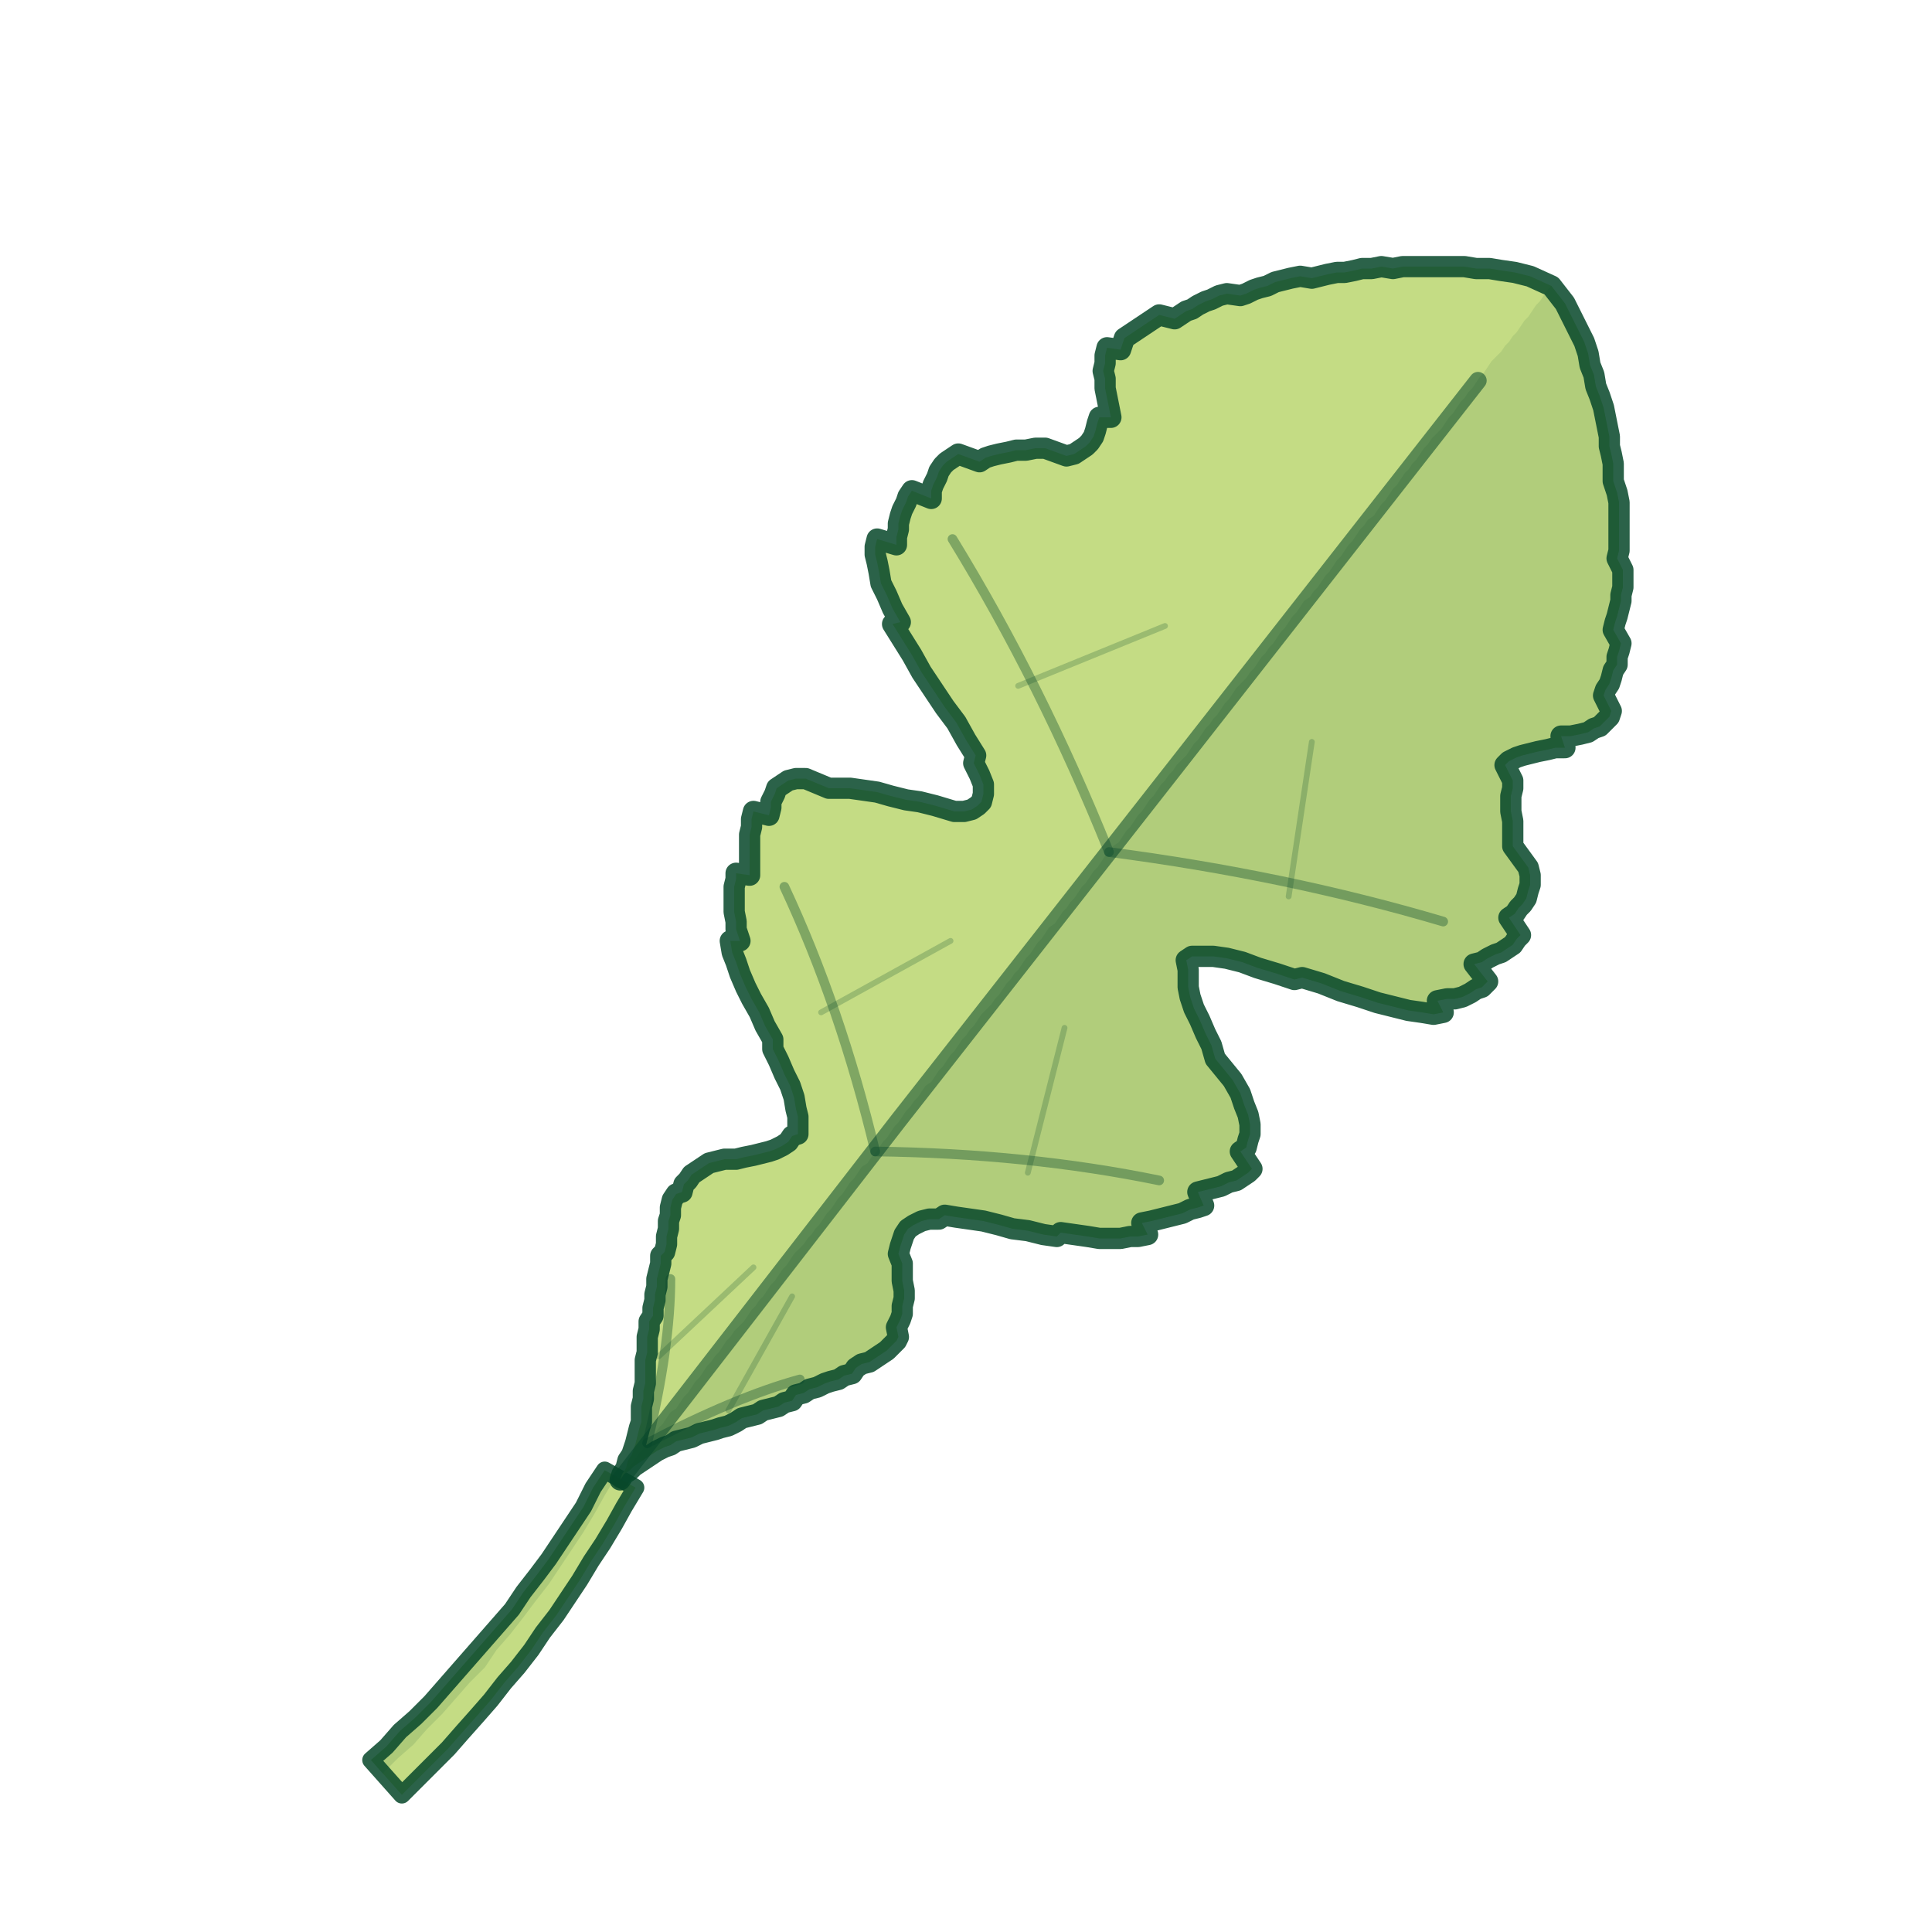
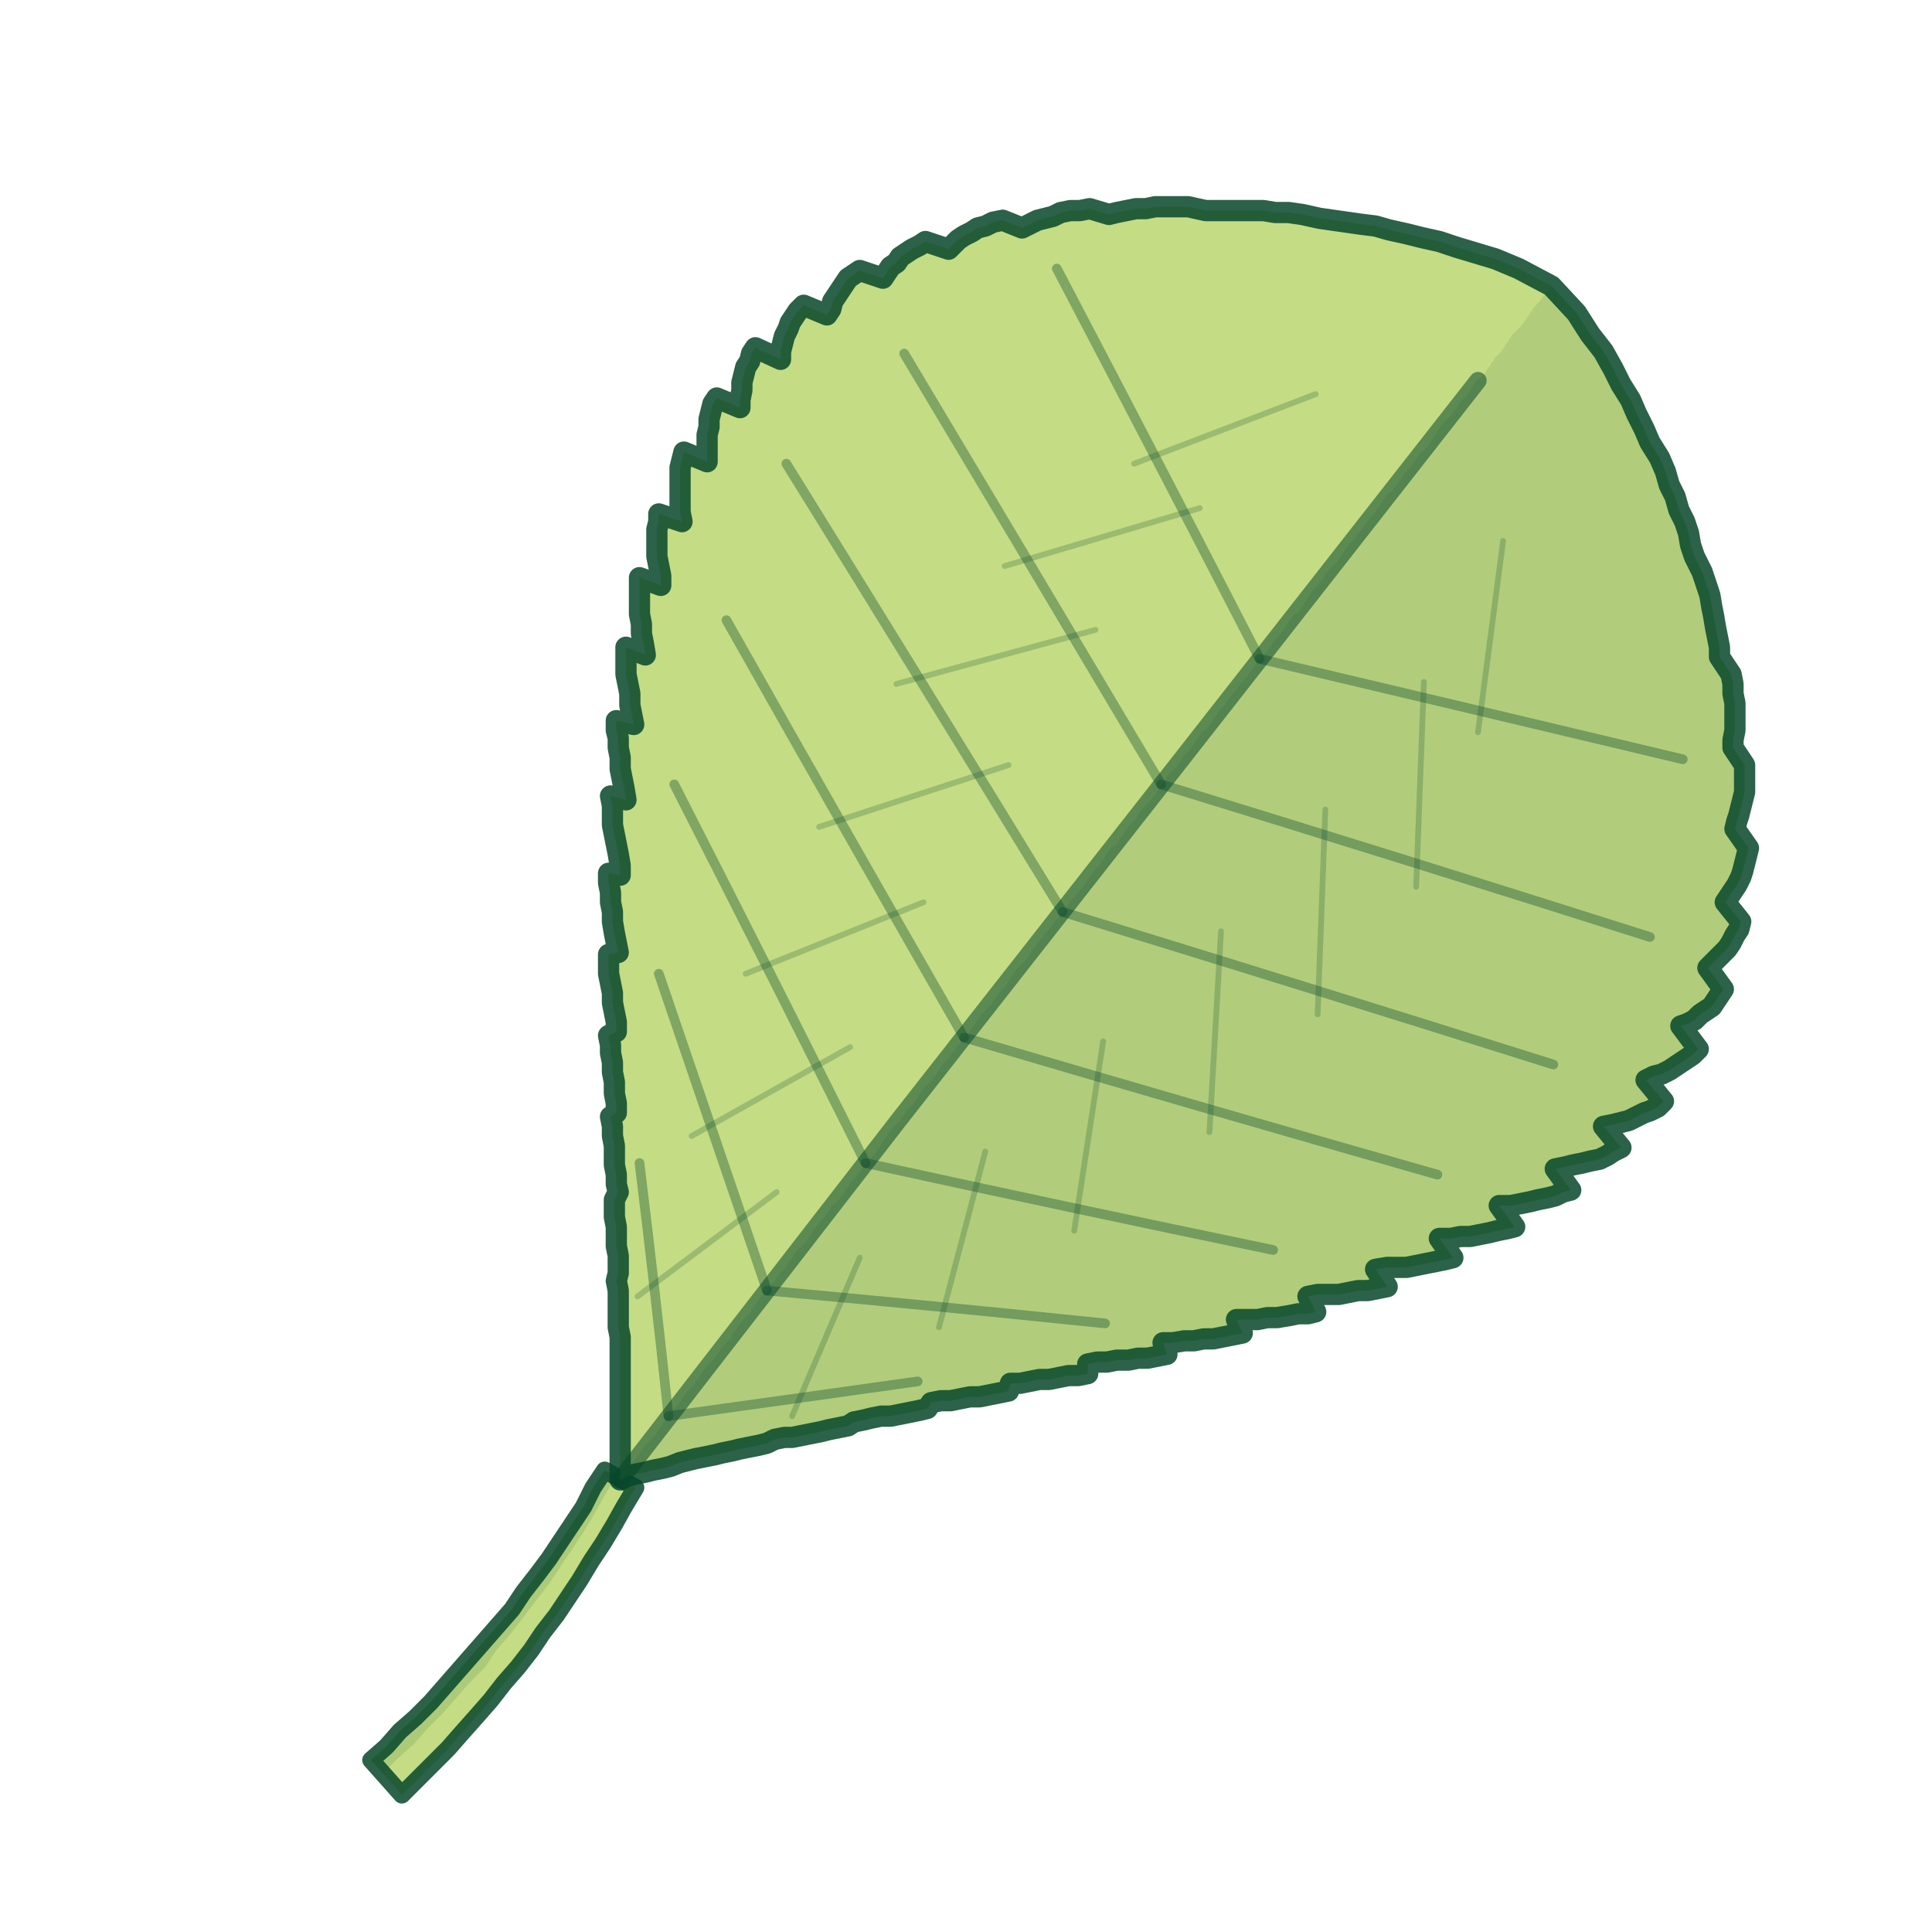
<svg xmlns="http://www.w3.org/2000/svg" width="100" height="100" viewBox="0 0 100 100">
  <g stroke-linecap="round" stroke-linejoin="round">
    <path d="M20.8,92.9 L21.6,92.1 L22.4,91.3 L23.2,90.5 L23.9,89.7 L24.7,88.8 L25.4,88 L26.1,87.1 L26.8,86.3 L27.5,85.4 L28.1,84.5 L28.8,83.6 L29.4,82.7 L30,81.8 L30.6,80.8 L31.2,79.9 L31.8,78.9 L32.3,78 L32.9,77 L31.3,76.1 L30.7,77 L30.2,78 L29.6,78.9 L29,79.8 L28.4,80.7 L27.8,81.5 L27.1,82.4 L26.5,83.3 L25.8,84.1 L25.1,84.9 L24.4,85.7 L23.7,86.5 L23,87.3 L22.3,88.1 L21.5,88.9 L20.7,89.6 L20,90.4 L19.2,91.1 Z" fill="#C4DC84" stroke="#06472A" stroke-width="0.9" stroke-opacity="0.85" />
    <path d="M19.2,91.1 L20,90.4 L20.7,89.6 L21.5,88.9 L22.3,88.1 L23,87.3 L23.7,86.5 L24.4,85.7 L25.1,84.9 L25.8,84.1 L26.5,83.3 L27.1,82.4 L27.8,81.5 L28.4,80.7 L29,79.8 L29.6,78.9 L30.2,78 L30.7,77 L31.3,76.1 L31.9,76.4 L31.3,77.4 L30.8,78.3 L30.2,79.3 L29.6,80.2 L29,81.1 L28.4,82 L27.7,82.9 L27.1,83.7 L26.4,84.6 L25.7,85.4 L25.1,86.3 L24.3,87.1 L23.6,87.9 L22.9,88.7 L22.1,89.5 L21.4,90.3 L20.6,91 L19.8,91.8 Z" fill="#06472A" fill-opacity="0.12" stroke="none" />
-     <path d="M32.1,76.6 L32.3,76.3 L32.6,76.1 L32.8,75.9 L33.1,75.7 L33.4,75.5 L33.7,75.3 L34,75.1 L34.4,74.9 L34.7,74.8 L35,74.6 L35.4,74.5 L35.8,74.4 L36.2,74.2 L36.6,74.1 L37,74 L37.3,73.9 L37.7,73.8 L38.1,73.6 L38.4,73.4 L38.8,73.3 L39.2,73.2 L39.5,73 L39.9,72.9 L40.3,72.8 L40.6,72.6 L41,72.5 L41.2,72.2 L41.6,72.1 L41.9,71.9 L42.3,71.8 L42.7,71.6 L43,71.5 L43.4,71.4 L43.7,71.2 L44.1,71.1 L44.3,70.8 L44.6,70.6 L45,70.5 L45.3,70.3 L45.6,70.1 L45.9,69.9 L46.1,69.7 L46.4,69.4 L46.5,69.2 L46.4,68.7 L46.6,68.3 L46.7,68 L46.7,67.6 L46.8,67.2 L46.8,66.8 L46.7,66.3 L46.7,65.9 L46.7,65.4 L46.5,64.9 L46.6,64.5 L46.7,64.2 L46.8,63.9 L47,63.6 L47.3,63.4 L47.7,63.2 L48.1,63.1 L48.6,63.1 L48.9,62.9 L49.5,63 L50.2,63.1 L50.9,63.2 L51.7,63.4 L52.4,63.6 L53.2,63.7 L54,63.9 L54.7,64 L54.9,63.8 L55.6,63.9 L56.3,64 L56.9,64.1 L57.5,64.1 L58,64.1 L58.5,64 L58.9,64 L59.4,63.9 L59.1,63.3 L59.6,63.2 L60,63.1 L60.4,63 L60.8,62.9 L61.2,62.8 L61.6,62.6 L62,62.5 L62.3,62.4 L62,61.7 L62.4,61.6 L62.8,61.5 L63.2,61.4 L63.6,61.2 L64,61.1 L64.3,60.9 L64.6,60.7 L64.8,60.5 L64.2,59.6 L64.5,59.4 L64.6,59 L64.7,58.7 L64.7,58.2 L64.6,57.7 L64.4,57.2 L64.2,56.6 L63.8,55.9 L62.9,54.8 L62.7,54.1 L62.4,53.5 L62.1,52.8 L61.8,52.2 L61.6,51.6 L61.5,51.1 L61.5,50.6 L61.5,50.2 L61.4,49.7 L61.7,49.5 L62.2,49.5 L62.8,49.5 L63.5,49.6 L64.3,49.8 L65.1,50.1 L66.1,50.4 L67,50.7 L67.4,50.6 L68.4,50.9 L69.4,51.3 L70.4,51.6 L71.3,51.9 L72.1,52.1 L72.9,52.3 L73.6,52.4 L74.2,52.5 L74.7,52.4 L74.4,51.8 L74.9,51.7 L75.3,51.7 L75.7,51.6 L76.1,51.4 L76.4,51.2 L76.7,51.1 L77,50.8 L76.3,49.9 L76.7,49.8 L77,49.6 L77.4,49.4 L77.7,49.3 L78,49.1 L78.3,48.9 L78.5,48.6 L78.7,48.4 L78.1,47.5 L78.4,47.3 L78.6,47 L78.8,46.8 L79,46.5 L79.1,46.1 L79.2,45.8 L79.2,45.3 L79.1,44.9 L78.3,43.8 L78.3,43.4 L78.3,42.9 L78.3,42.5 L78.2,42 L78.2,41.6 L78.2,41.2 L78.3,40.8 L78.3,40.4 L77.9,39.6 L78.1,39.4 L78.5,39.2 L78.8,39.1 L79.2,39 L79.6,38.9 L80.1,38.8 L80.5,38.7 L81,38.7 L80.8,38.1 L81.3,38.1 L81.8,38 L82.2,37.9 L82.5,37.7 L82.8,37.6 L83.1,37.3 L83.3,37.1 L83.4,36.8 L83,36 L83.1,35.7 L83.3,35.4 L83.4,35.1 L83.5,34.7 L83.7,34.4 L83.7,34 L83.8,33.7 L83.9,33.3 L83.5,32.6 L83.6,32.2 L83.7,31.9 L83.8,31.5 L83.9,31.1 L83.9,30.8 L84,30.4 L84,30 L84,29.5 L83.7,28.9 L83.8,28.5 L83.8,28.1 L83.8,27.7 L83.8,27.3 L83.8,26.8 L83.8,26.4 L83.8,26 L83.7,25.5 L83.5,24.9 L83.5,24.5 L83.5,24 L83.4,23.5 L83.3,23.1 L83.3,22.6 L83.2,22.1 L83.1,21.6 L83,21.1 L82.8,20.5 L82.6,20 L82.5,19.4 L82.3,18.9 L82.2,18.3 L82,17.7 L81.7,17.1 L81.4,16.5 L81,15.7 L80.3,14.8 L80.3,14.8 L79.2,14.3 L78.4,14.1 L77.7,14 L77.1,13.9 L76.4,13.9 L75.8,13.8 L75.2,13.8 L74.7,13.8 L74.1,13.8 L73.6,13.8 L73.1,13.8 L72.6,13.8 L72.1,13.9 L71.5,13.8 L71,13.9 L70.5,13.9 L70.1,14 L69.6,14.1 L69.2,14.1 L68.7,14.2 L68.3,14.3 L67.9,14.4 L67.3,14.3 L66.8,14.4 L66.4,14.5 L66,14.6 L65.6,14.8 L65.2,14.9 L64.9,15 L64.5,15.2 L64.2,15.3 L63.5,15.2 L63.1,15.3 L62.7,15.5 L62.4,15.6 L62,15.8 L61.7,16 L61.4,16.1 L61.1,16.3 L60.8,16.5 L60,16.3 L59.7,16.5 L59.4,16.7 L59.1,16.9 L58.8,17.1 L58.5,17.3 L58.2,17.5 L58.1,17.8 L58,18.1 L57.3,18 L57.2,18.4 L57.2,18.8 L57.1,19.2 L57.2,19.6 L57.2,20.1 L57.3,20.6 L57.4,21.1 L57.5,21.6 L56.9,21.6 L56.8,21.9 L56.7,22.3 L56.6,22.6 L56.4,22.9 L56.2,23.1 L55.9,23.3 L55.6,23.5 L55.2,23.6 L54.1,23.2 L53.6,23.2 L53.1,23.3 L52.6,23.3 L52.2,23.4 L51.7,23.5 L51.3,23.6 L51,23.7 L50.7,23.9 L49.6,23.5 L49.3,23.7 L49,23.9 L48.8,24.1 L48.6,24.4 L48.5,24.7 L48.3,25.1 L48.2,25.4 L48.2,25.8 L47.2,25.4 L47,25.7 L46.9,26 L46.7,26.4 L46.6,26.7 L46.5,27.1 L46.5,27.4 L46.4,27.8 L46.4,28.2 L45.4,27.9 L45.3,28.3 L45.3,28.7 L45.4,29.1 L45.5,29.6 L45.6,30.2 L45.9,30.8 L46.2,31.5 L46.6,32.2 L46.2,32.3 L46.7,33.1 L47.2,33.9 L47.7,34.8 L48.3,35.7 L48.9,36.6 L49.5,37.4 L50,38.3 L50.5,39.1 L50.4,39.5 L50.7,40.1 L50.9,40.6 L50.9,41.1 L50.8,41.5 L50.6,41.7 L50.3,41.9 L49.9,42 L49.4,42 L48.4,41.7 L47.6,41.5 L46.9,41.4 L46.1,41.2 L45.4,41 L44.7,40.9 L44,40.8 L43.4,40.8 L42.9,40.8 L41.7,40.3 L41.2,40.3 L40.8,40.4 L40.5,40.6 L40.2,40.8 L40.1,41.1 L39.9,41.5 L39.9,41.8 L39.8,42.2 L39,42 L38.9,42.4 L38.9,42.8 L38.8,43.2 L38.8,43.6 L38.8,44 L38.8,44.4 L38.8,44.8 L38.8,45.3 L38.1,45.2 L38.1,45.5 L38,45.9 L38,46.3 L38,46.8 L38,47.2 L38.1,47.7 L38.1,48.1 L38.3,48.7 L37.8,48.7 L37.9,49.3 L38.1,49.8 L38.3,50.4 L38.6,51.1 L38.9,51.7 L39.3,52.4 L39.6,53.1 L40,53.8 L40,54.3 L40.3,54.9 L40.6,55.6 L40.9,56.2 L41.1,56.8 L41.2,57.4 L41.3,57.8 L41.3,58.3 L41.3,58.7 L41,58.8 L40.8,59.1 L40.5,59.3 L40.1,59.5 L39.8,59.6 L39.4,59.7 L39,59.8 L38.5,59.9 L38.1,60 L37.5,60 L37.1,60.1 L36.7,60.2 L36.4,60.4 L36.1,60.6 L35.8,60.8 L35.6,61.1 L35.4,61.3 L35.3,61.7 L35,61.8 L34.8,62.1 L34.7,62.5 L34.7,62.9 L34.6,63.2 L34.6,63.6 L34.5,64 L34.5,64.4 L34.4,64.8 L34.2,65 L34.2,65.4 L34.1,65.8 L34,66.2 L34,66.6 L33.9,67 L33.9,67.3 L33.8,67.7 L33.8,68.1 L33.6,68.4 L33.6,68.8 L33.5,69.2 L33.5,69.6 L33.5,70 L33.4,70.4 L33.4,70.8 L33.4,71.2 L33.4,71.6 L33.3,72 L33.3,72.4 L33.2,72.8 L33.2,73.2 L33.2,73.6 L33.1,73.9 L33,74.3 L32.9,74.7 L32.8,75 L32.7,75.3 L32.5,75.6 L32.4,76 L32.2,76.3 L32.1,76.6 Z" fill="#C4DC84" stroke="#06472A" stroke-width="1.1" stroke-opacity="0.85" />
-     <path d="M32.1,76.6 L32.3,76.3 L32.6,76.1 L32.8,75.9 L33.1,75.7 L33.4,75.5 L33.7,75.3 L34,75.1 L34.4,74.9 L34.7,74.8 L35,74.6 L35.4,74.5 L35.8,74.4 L36.2,74.2 L36.6,74.1 L37,74 L37.3,73.9 L37.7,73.8 L38.1,73.6 L38.4,73.4 L38.8,73.3 L39.2,73.2 L39.5,73 L39.9,72.9 L40.3,72.8 L40.6,72.6 L41,72.5 L41.2,72.2 L41.6,72.1 L41.9,71.9 L42.3,71.8 L42.7,71.6 L43,71.5 L43.4,71.4 L43.7,71.2 L44.1,71.1 L44.3,70.8 L44.6,70.6 L45,70.5 L45.3,70.3 L45.6,70.1 L45.9,69.9 L46.1,69.7 L46.4,69.4 L46.5,69.2 L46.4,68.7 L46.6,68.3 L46.7,68 L46.7,67.6 L46.8,67.2 L46.8,66.8 L46.7,66.3 L46.7,65.9 L46.7,65.4 L46.5,64.9 L46.6,64.5 L46.7,64.2 L46.8,63.9 L47,63.6 L47.3,63.4 L47.7,63.2 L48.1,63.1 L48.6,63.1 L48.9,62.9 L49.5,63 L50.2,63.1 L50.9,63.2 L51.7,63.4 L52.4,63.6 L53.2,63.7 L54,63.9 L54.7,64 L54.9,63.8 L55.6,63.9 L56.3,64 L56.9,64.1 L57.5,64.1 L58,64.1 L58.5,64 L58.9,64 L59.4,63.9 L59.1,63.3 L59.6,63.2 L60,63.1 L60.4,63 L60.8,62.9 L61.2,62.8 L61.6,62.6 L62,62.5 L62.3,62.4 L62,61.7 L62.4,61.6 L62.8,61.5 L63.2,61.4 L63.6,61.2 L64,61.1 L64.3,60.9 L64.6,60.7 L64.8,60.5 L64.2,59.6 L64.5,59.4 L64.6,59 L64.7,58.7 L64.7,58.2 L64.6,57.7 L64.4,57.2 L64.2,56.6 L63.8,55.9 L62.9,54.8 L62.7,54.1 L62.4,53.5 L62.1,52.8 L61.8,52.2 L61.6,51.6 L61.5,51.1 L61.5,50.6 L61.5,50.2 L61.4,49.7 L61.7,49.5 L62.2,49.5 L62.8,49.5 L63.5,49.6 L64.3,49.8 L65.1,50.1 L66.1,50.4 L67,50.7 L67.4,50.6 L68.4,50.9 L69.4,51.3 L70.4,51.6 L71.3,51.9 L72.1,52.1 L72.9,52.3 L73.6,52.4 L74.2,52.5 L74.7,52.4 L74.4,51.8 L74.9,51.7 L75.3,51.7 L75.7,51.6 L76.1,51.4 L76.4,51.2 L76.7,51.1 L77,50.8 L76.3,49.9 L76.7,49.8 L77,49.6 L77.4,49.4 L77.7,49.3 L78,49.1 L78.3,48.9 L78.5,48.6 L78.7,48.4 L78.1,47.5 L78.4,47.3 L78.6,47 L78.8,46.8 L79,46.5 L79.1,46.1 L79.2,45.8 L79.2,45.3 L79.1,44.9 L78.3,43.8 L78.3,43.4 L78.3,42.9 L78.3,42.5 L78.2,42 L78.2,41.6 L78.2,41.2 L78.3,40.8 L78.3,40.4 L77.9,39.6 L78.1,39.4 L78.5,39.2 L78.8,39.1 L79.2,39 L79.6,38.9 L80.1,38.8 L80.5,38.7 L81,38.7 L80.8,38.1 L81.3,38.1 L81.8,38 L82.2,37.9 L82.5,37.7 L82.8,37.6 L83.1,37.3 L83.3,37.1 L83.4,36.8 L83,36 L83.1,35.7 L83.3,35.4 L83.4,35.1 L83.5,34.7 L83.7,34.4 L83.7,34 L83.8,33.7 L83.9,33.3 L83.5,32.6 L83.6,32.2 L83.7,31.9 L83.8,31.5 L83.9,31.1 L83.9,30.8 L84,30.4 L84,30 L84,29.5 L83.7,28.9 L83.8,28.5 L83.8,28.1 L83.8,27.7 L83.8,27.3 L83.8,26.8 L83.8,26.4 L83.8,26 L83.7,25.5 L83.5,24.9 L83.5,24.5 L83.5,24 L83.4,23.5 L83.3,23.1 L83.3,22.6 L83.2,22.1 L83.1,21.6 L83,21.1 L82.8,20.5 L82.6,20 L82.5,19.4 L82.3,18.9 L82.2,18.3 L82,17.7 L81.7,17.1 L81.4,16.5 L81,15.7 L80.3,14.8 L80.3,14.8 L80.1,15 L79.9,15.3 L79.7,15.6 L79.5,15.8 L79.3,16.1 L79.1,16.4 L78.9,16.6 L78.7,16.9 L78.5,17.2 L78.3,17.4 L78.1,17.7 L77.9,17.9 L77.7,18.2 L77.4,18.5 L77.2,18.7 L77,19 L76.8,19.3 L76.6,19.5 L76.4,19.8 L76.2,20.1 L76,20.3 L75.8,20.6 L75.6,20.8 L75.4,21.1 L75.2,21.4 L75,21.6 L74.8,21.9 L74.6,22.2 L74.4,22.4 L74.1,22.7 L73.9,23 L73.7,23.2 L73.5,23.5 L73.3,23.8 L73.1,24 L72.9,24.3 L72.7,24.5 L72.5,24.8 L72.3,25.1 L72.1,25.3 L71.9,25.6 L71.7,25.9 L71.5,26.1 L71.3,26.4 L71.1,26.7 L70.8,26.9 L70.6,27.2 L70.4,27.4 L70.2,27.7 L70,28 L69.8,28.2 L69.6,28.5 L69.4,28.8 L69.2,29 L69,29.3 L68.8,29.6 L68.6,29.8 L68.4,30.1 L68.2,30.4 L68,30.6 L67.8,30.9 L67.5,31.1 L67.3,31.4 L67.1,31.7 L66.9,31.9 L66.7,32.2 L66.5,32.5 L66.3,32.7 L66.1,33 L65.9,33.3 L65.7,33.5 L65.5,33.8 L65.3,34 L65.1,34.3 L64.9,34.6 L64.7,34.8 L64.5,35.1 L64.2,35.4 L64,35.6 L63.8,35.9 L63.6,36.2 L63.4,36.4 L63.2,36.7 L63,37 L62.8,37.2 L62.6,37.5 L62.4,37.7 L62.2,38 L62,38.3 L61.8,38.5 L61.6,38.8 L61.4,39.1 L61.2,39.3 L60.9,39.6 L60.7,39.9 L60.5,40.1 L60.3,40.4 L60.1,40.6 L59.9,40.9 L59.7,41.2 L59.5,41.4 L59.3,41.7 L59.1,42 L58.9,42.2 L58.7,42.5 L58.5,42.8 L58.3,43 L58.1,43.3 L57.9,43.6 L57.6,43.8 L57.4,44.1 L57.2,44.3 L57,44.6 L56.8,44.9 L56.6,45.1 L56.4,45.4 L56.2,45.7 L56,45.9 L55.8,46.2 L55.6,46.5 L55.4,46.7 L55.2,47 L55,47.2 L54.8,47.5 L54.6,47.8 L54.3,48 L54.1,48.3 L53.9,48.6 L53.7,48.8 L53.5,49.1 L53.3,49.4 L53.1,49.6 L52.9,49.9 L52.7,50.2 L52.5,50.4 L52.3,50.7 L52.1,50.9 L51.9,51.2 L51.7,51.5 L51.5,51.7 L51.3,52 L51,52.3 L50.8,52.5 L50.6,52.8 L50.4,53.1 L50.2,53.3 L50,53.6 L49.8,53.8 L49.6,54.1 L49.4,54.4 L49.2,54.6 L49,54.9 L48.8,55.2 L48.6,55.4 L48.4,55.7 L48.2,56 L47.9,56.2 L47.7,56.5 L47.5,56.8 L47.3,57 L47.1,57.3 L46.9,57.5 L46.7,57.8 L46.5,58.1 L46.3,58.3 L46.1,58.6 L45.9,58.9 L45.7,59.1 L45.5,59.4 L45.3,59.7 L45.1,59.9 L44.9,60.2 L44.6,60.4 L44.4,60.7 L44.2,61 L44,61.2 L43.8,61.5 L43.6,61.8 L43.4,62 L43.2,62.3 L43,62.6 L42.8,62.8 L42.6,63.1 L42.4,63.4 L42.2,63.6 L42,63.9 L41.8,64.1 L41.6,64.4 L41.3,64.7 L41.1,64.9 L40.9,65.2 L40.7,65.5 L40.5,65.7 L40.3,66 L40.1,66.3 L39.9,66.5 L39.7,66.8 L39.5,67.1 L39.3,67.3 L39.1,67.6 L38.9,67.8 L38.7,68.1 L38.5,68.4 L38.3,68.6 L38,68.9 L37.8,69.2 L37.6,69.4 L37.4,69.7 L37.2,70 L37,70.2 L36.8,70.5 L36.6,70.7 L36.4,71 L36.2,71.3 L36,71.5 L35.8,71.8 L35.6,72.1 L35.4,72.3 L35.2,72.6 L35,72.9 L34.7,73.1 L34.5,73.4 L34.3,73.7 L34.1,73.9 L33.9,74.2 L33.7,74.4 L33.5,74.7 L33.3,75 L33.1,75.2 L32.9,75.5 L32.7,75.8 L32.5,76 L32.3,76.3 L32.1,76.6 Z" fill="#06472A" fill-opacity="0.1" stroke="none" />
+     <path d="M32.1,76.6 L32.5,76.4 L32.9,76.3 L33.4,76.2 L33.8,76.1 L34.3,76 L34.7,75.9 L35.2,75.7 L35.6,75.6 L36,75.5 L36.5,75.4 L37,75.3 L37.4,75.2 L37.9,75.1 L38.3,75 L38.8,74.9 L39.3,74.8 L39.7,74.7 L40.1,74.5 L40.6,74.4 L41,74.4 L41.5,74.3 L42,74.2 L42.5,74.1 L42.9,74 L43.4,73.9 L43.9,73.8 L44.2,73.6 L44.7,73.5 L45.1,73.4 L45.6,73.3 L46.1,73.3 L46.6,73.2 L47.1,73.1 L47.6,73 L48,72.9 L48.2,72.6 L48.7,72.5 L49.2,72.5 L49.7,72.4 L50.2,72.3 L50.7,72.3 L51.2,72.2 L51.7,72.1 L52.2,72 L52.3,71.6 L52.8,71.6 L53.3,71.5 L53.8,71.4 L54.3,71.4 L54.8,71.3 L55.3,71.2 L55.8,71.2 L56.3,71.1 L56.3,70.6 L56.8,70.5 L57.3,70.5 L57.8,70.4 L58.4,70.4 L58.9,70.3 L59.4,70.3 L59.9,70.2 L60.4,70.1 L60.2,69.5 L60.7,69.5 L61.3,69.4 L61.8,69.4 L62.3,69.3 L62.8,69.3 L63.3,69.2 L63.8,69.1 L64.3,69 L64,68.3 L64.5,68.3 L65.1,68.3 L65.6,68.2 L66.1,68.2 L66.7,68.1 L67.2,68 L67.7,68 L68.1,67.9 L67.7,67.1 L68.2,67 L68.8,67 L69.3,67 L69.8,66.9 L70.3,66.8 L70.8,66.8 L71.3,66.7 L71.8,66.6 L71.2,65.7 L71.8,65.6 L72.3,65.6 L72.8,65.6 L73.3,65.5 L73.8,65.4 L74.3,65.3 L74.8,65.2 L75.2,65.1 L74.5,64.1 L75.1,64.1 L75.6,64 L76.1,64 L76.6,63.9 L77.1,63.8 L77.5,63.7 L78,63.6 L78.4,63.5 L77.6,62.4 L78.2,62.4 L78.7,62.3 L79.2,62.2 L79.6,62.1 L80.1,62 L80.5,61.9 L80.9,61.7 L81.3,61.6 L80.5,60.5 L81,60.4 L81.4,60.3 L81.9,60.2 L82.3,60.1 L82.8,60 L83.2,59.8 L83.5,59.6 L83.9,59.4 L83,58.3 L83.5,58.2 L83.9,58.1 L84.3,58 L84.7,57.8 L85.1,57.6 L85.4,57.5 L85.8,57.3 L86.1,57 L85.2,55.9 L85.6,55.7 L86,55.6 L86.4,55.4 L86.7,55.2 L87,55 L87.3,54.8 L87.6,54.6 L87.9,54.3 L87,53.1 L87.3,53 L87.7,52.8 L88,52.5 L88.3,52.3 L88.6,52.1 L88.8,51.8 L89,51.5 L89.2,51.2 L88.4,50.1 L88.7,49.8 L88.9,49.6 L89.2,49.3 L89.4,49.1 L89.6,48.8 L89.8,48.4 L90,48.1 L90.1,47.7 L89.3,46.7 L89.5,46.4 L89.7,46.1 L89.9,45.8 L90.1,45.4 L90.2,45.1 L90.3,44.7 L90.4,44.3 L90.5,43.9 L89.8,42.9 L89.9,42.5 L90,42.2 L90.1,41.8 L90.2,41.4 L90.3,41 L90.3,40.5 L90.3,40.1 L90.3,39.6 L89.7,38.7 L89.7,38.3 L89.8,37.8 L89.8,37.4 L89.8,36.9 L89.8,36.4 L89.7,35.9 L89.7,35.4 L89.6,34.9 L89,34 L89,33.5 L88.9,33 L88.8,32.5 L88.7,31.9 L88.6,31.4 L88.5,30.8 L88.3,30.2 L88.1,29.6 L87.7,28.8 L87.5,28.2 L87.4,27.6 L87.2,27 L86.9,26.4 L86.7,25.7 L86.4,25.1 L86.2,24.4 L85.9,23.7 L85.4,22.9 L85.1,22.2 L84.7,21.4 L84.4,20.7 L83.9,19.9 L83.5,19.1 L83,18.2 L82.3,17.3 L81.6,16.2 L80.3,14.8 L80.3,14.8 L78.6,13.9 L77.4,13.4 L76.4,13.1 L75.4,12.8 L74.5,12.5 L73.6,12.3 L72.8,12.1 L71.9,11.9 L71.2,11.7 L70.4,11.6 L69.7,11.5 L69,11.4 L68.3,11.3 L67.4,11.1 L66.7,11 L66,11 L65.4,10.9 L64.8,10.9 L64.2,10.9 L63.6,10.9 L63,10.9 L62.4,10.9 L61.5,10.7 L60.9,10.7 L60.4,10.7 L59.8,10.7 L59.3,10.8 L58.8,10.8 L58.3,10.9 L57.8,11 L57.4,11.1 L56.4,10.8 L55.9,10.9 L55.4,10.9 L54.9,11 L54.5,11.2 L54.1,11.3 L53.7,11.4 L53.3,11.6 L52.9,11.8 L51.9,11.4 L51.4,11.5 L51,11.7 L50.6,11.8 L50.3,12 L49.9,12.2 L49.6,12.4 L49.3,12.7 L49.1,12.9 L47.9,12.5 L47.6,12.7 L47.2,12.9 L46.9,13.1 L46.6,13.3 L46.4,13.6 L46.1,13.8 L45.9,14.1 L45.7,14.4 L44.5,14 L44.2,14.2 L43.9,14.4 L43.7,14.7 L43.5,15 L43.3,15.3 L43.1,15.6 L43,16 L42.8,16.3 L41.6,15.8 L41.3,16.1 L41.1,16.4 L40.9,16.7 L40.8,17 L40.6,17.4 L40.5,17.8 L40.4,18.2 L40.4,18.6 L39.1,18 L38.9,18.3 L38.8,18.7 L38.6,19 L38.5,19.4 L38.4,19.8 L38.4,20.2 L38.3,20.7 L38.3,21.1 L37.1,20.6 L36.9,20.9 L36.8,21.3 L36.7,21.7 L36.7,22.1 L36.6,22.5 L36.6,23 L36.6,23.5 L36.6,23.9 L35.4,23.4 L35.3,23.8 L35.2,24.2 L35.2,24.7 L35.2,25.1 L35.2,25.6 L35.2,26 L35.2,26.5 L35.3,27 L34.1,26.6 L34.1,27 L34,27.4 L34,27.9 L34,28.3 L34,28.8 L34.1,29.3 L34.2,29.8 L34.2,30.3 L33.1,29.9 L33.1,30.4 L33.1,30.8 L33.1,31.3 L33.1,31.8 L33.2,32.3 L33.2,32.8 L33.3,33.3 L33.4,33.9 L32.4,33.5 L32.4,34 L32.4,34.5 L32.4,34.9 L32.5,35.4 L32.6,35.9 L32.6,36.5 L32.7,37 L32.8,37.5 L31.9,37.3 L31.9,37.8 L32,38.2 L32,38.7 L32.1,39.2 L32.1,39.8 L32.2,40.3 L32.3,40.8 L32.4,41.4 L31.6,41.2 L31.7,41.7 L31.7,42.2 L31.7,42.7 L31.8,43.2 L31.9,43.7 L32,44.2 L32.1,44.8 L32.1,45.3 L31.5,45.2 L31.5,45.7 L31.6,46.2 L31.6,46.7 L31.7,47.2 L31.7,47.7 L31.8,48.3 L31.9,48.8 L32,49.3 L31.5,49.4 L31.5,49.9 L31.5,50.4 L31.6,50.9 L31.7,51.4 L31.7,51.9 L31.8,52.4 L31.9,52.9 L31.9,53.4 L31.5,53.6 L31.6,54.1 L31.6,54.5 L31.7,55 L31.7,55.5 L31.8,56 L31.8,56.6 L31.9,57.1 L31.9,57.6 L31.6,57.8 L31.7,58.3 L31.7,58.8 L31.8,59.3 L31.8,59.8 L31.8,60.3 L31.9,60.8 L31.9,61.3 L32,61.7 L31.8,62.1 L31.8,62.5 L31.8,63 L31.9,63.5 L31.9,64 L31.9,64.5 L32,65 L32,65.5 L32,65.9 L31.9,66.3 L32,66.8 L32,67.3 L32,67.7 L32,68.2 L32,68.7 L32.1,69.2 L32.1,69.7 L32.1,70.1 L32.1,70.6 L32.1,71 L32.1,71.5 L32.1,72 L32.1,72.4 L32.1,72.9 L32.1,73.4 L32.1,73.8 L32.1,74.3 L32.1,74.7 L32.1,75.2 L32.1,75.7 L32.1,76.1 L32.1,76.6 Z" fill="#C4DC84" stroke="#06472A" stroke-width="1.1" stroke-opacity="0.85" />
+     <path d="M32.1,76.6 L32.5,76.4 L32.9,76.3 L33.4,76.2 L33.8,76.1 L34.3,76 L34.7,75.9 L35.2,75.7 L35.6,75.6 L36,75.5 L36.5,75.4 L37,75.3 L37.4,75.2 L37.9,75.1 L38.3,75 L38.8,74.9 L39.3,74.8 L39.7,74.7 L40.1,74.5 L40.6,74.4 L41,74.4 L41.5,74.3 L42,74.2 L42.5,74.1 L42.9,74 L43.4,73.9 L43.9,73.8 L44.2,73.6 L44.7,73.5 L45.1,73.4 L45.6,73.3 L46.1,73.3 L46.6,73.2 L47.1,73.1 L47.6,73 L48,72.9 L48.2,72.6 L48.7,72.5 L49.2,72.5 L49.7,72.4 L50.2,72.3 L50.7,72.3 L51.2,72.2 L51.7,72.1 L52.2,72 L52.3,71.6 L52.8,71.6 L53.3,71.5 L53.8,71.4 L54.3,71.4 L54.8,71.3 L55.3,71.2 L55.8,71.2 L56.3,71.1 L56.3,70.6 L56.8,70.5 L57.3,70.5 L57.8,70.4 L58.4,70.4 L58.9,70.3 L59.4,70.3 L59.9,70.2 L60.4,70.1 L60.2,69.5 L60.7,69.5 L61.3,69.4 L61.8,69.4 L62.3,69.3 L62.8,69.3 L63.3,69.2 L63.8,69.1 L64.3,69 L64,68.3 L64.5,68.3 L65.1,68.3 L65.6,68.2 L66.1,68.2 L66.7,68.1 L67.2,68 L67.7,68 L68.1,67.9 L67.7,67.1 L68.2,67 L68.8,67 L69.3,67 L69.8,66.9 L70.3,66.8 L70.8,66.8 L71.3,66.7 L71.8,66.6 L71.2,65.7 L71.8,65.6 L72.3,65.6 L72.8,65.6 L73.3,65.5 L73.8,65.4 L74.3,65.3 L74.8,65.2 L75.2,65.1 L74.5,64.1 L75.1,64.1 L75.6,64 L76.1,64 L76.6,63.9 L77.1,63.8 L77.5,63.7 L78,63.6 L78.4,63.5 L77.6,62.4 L78.2,62.4 L78.7,62.3 L79.2,62.2 L79.6,62.1 L80.1,62 L80.5,61.9 L80.9,61.7 L81.3,61.6 L80.5,60.5 L81,60.4 L81.4,60.3 L81.9,60.2 L82.3,60.1 L82.8,60 L83.2,59.8 L83.5,59.6 L83.9,59.4 L83,58.3 L83.5,58.2 L83.9,58.1 L84.3,58 L84.7,57.8 L85.1,57.6 L85.4,57.5 L85.8,57.3 L86.1,57 L85.2,55.9 L85.6,55.7 L86,55.6 L86.4,55.4 L86.7,55.2 L87,55 L87.3,54.8 L87.6,54.6 L87.9,54.3 L87,53.1 L87.3,53 L87.7,52.8 L88,52.5 L88.3,52.3 L88.6,52.1 L88.8,51.8 L89,51.5 L89.2,51.2 L88.4,50.1 L88.7,49.8 L88.9,49.6 L89.2,49.3 L89.4,49.1 L89.6,48.8 L89.8,48.4 L90,48.1 L90.1,47.7 L89.3,46.7 L89.5,46.4 L89.7,46.1 L89.9,45.8 L90.1,45.4 L90.2,45.1 L90.3,44.7 L90.4,44.3 L90.5,43.9 L89.8,42.9 L89.9,42.5 L90,42.2 L90.1,41.8 L90.2,41.4 L90.3,41 L90.3,40.5 L90.3,40.1 L90.3,39.6 L89.7,38.7 L89.7,38.3 L89.8,37.8 L89.8,37.4 L89.8,36.9 L89.8,36.4 L89.7,35.9 L89.7,35.4 L89.6,34.9 L89,34 L89,33.5 L88.9,33 L88.8,32.5 L88.7,31.9 L88.6,31.4 L88.5,30.8 L88.3,30.2 L88.1,29.6 L87.7,28.8 L87.5,28.2 L87.4,27.6 L87.2,27 L86.9,26.4 L86.7,25.7 L86.4,25.1 L86.2,24.4 L85.9,23.7 L85.4,22.9 L85.1,22.2 L84.7,21.4 L84.4,20.7 L83.9,19.9 L83.5,19.1 L83,18.2 L82.3,17.3 L81.6,16.2 L80.3,14.8 L80.3,14.8 L80.1,15.1 L79.9,15.3 L79.7,15.6 L79.4,15.9 L79.2,16.2 L79,16.5 L78.8,16.8 L78.5,17.1 L78.3,17.3 L78.1,17.6 L77.9,17.9 L77.7,18.2 L77.4,18.5 L77.2,18.8 L77,19.1 L76.8,19.4 L76.5,19.6 L76.3,19.9 L76.1,20.2 L75.9,20.5 L75.6,20.8 L75.4,21.1 L75.2,21.4 L75,21.6 L74.7,21.9 L74.5,22.2 L74.3,22.5 L74.1,22.8 L73.9,23.1 L73.6,23.4 L73.4,23.6 L73.2,23.9 L73,24.2 L72.7,24.5 L72.5,24.8 L72.3,25.1 L72.1,25.4 L71.8,25.6 L71.6,25.9 L71.4,26.2 L71.2,26.5 L70.9,26.8 L70.7,27.1 L70.5,27.4 L70.3,27.6 L70.1,27.9 L69.8,28.2 L69.6,28.5 L69.4,28.8 L69.2,29.1 L68.9,29.4 L68.7,29.6 L68.5,29.9 L68.3,30.2 L68,30.5 L67.8,30.8 L67.6,31.1 L67.4,31.4 L67.2,31.7 L66.9,31.9 L66.7,32.2 L66.5,32.5 L66.3,32.8 L66,33.1 L65.8,33.4 L65.6,33.7 L65.4,33.9 L65.1,34.2 L64.9,34.5 L64.7,34.8 L64.5,35.1 L64.2,35.4 L64,35.7 L63.8,35.9 L63.6,36.2 L63.4,36.5 L63.1,36.8 L62.9,37.1 L62.7,37.4 L62.5,37.7 L62.2,37.9 L62,38.2 L61.8,38.5 L61.6,38.8 L61.3,39.1 L61.1,39.4 L60.9,39.7 L60.7,39.9 L60.4,40.2 L60.2,40.5 L60,40.8 L59.8,41.1 L59.6,41.4 L59.3,41.7 L59.1,41.9 L58.9,42.2 L58.7,42.5 L58.4,42.8 L58.2,43.1 L58,43.4 L57.8,43.7 L57.5,43.9 L57.3,44.2 L57.1,44.5 L56.9,44.8 L56.6,45.1 L56.4,45.4 L56.2,45.7 L56,46 L55.8,46.2 L55.5,46.5 L55.3,46.8 L55.1,47.1 L54.9,47.4 L54.6,47.7 L54.4,48 L54.2,48.2 L54,48.5 L53.7,48.8 L53.5,49.1 L53.3,49.4 L53.1,49.7 L52.8,50 L52.6,50.2 L52.4,50.5 L52.2,50.8 L52,51.1 L51.7,51.4 L51.5,51.7 L51.3,52 L51.1,52.2 L50.8,52.5 L50.6,52.8 L50.4,53.1 L50.2,53.4 L49.9,53.7 L49.7,54 L49.5,54.2 L49.3,54.5 L49.1,54.8 L48.8,55.1 L48.6,55.4 L48.4,55.7 L48.2,56 L47.9,56.2 L47.7,56.5 L47.5,56.8 L47.3,57.1 L47,57.4 L46.8,57.7 L46.6,58 L46.4,58.2 L46.1,58.5 L45.9,58.8 L45.7,59.1 L45.5,59.4 L45.3,59.7 L45,60 L44.8,60.3 L44.6,60.5 L44.4,60.8 L44.1,61.1 L43.9,61.4 L43.7,61.7 L43.5,62 L43.2,62.3 L43,62.5 L42.8,62.8 L42.6,63.1 L42.3,63.4 L42.1,63.7 L41.9,64 L41.7,64.3 L41.5,64.5 L41.2,64.8 L41,65.1 L40.8,65.4 L40.6,65.7 L40.3,66 L40.1,66.3 L39.9,66.5 L39.7,66.8 L39.4,67.1 L39.2,67.4 L39,67.7 L38.8,68 L38.5,68.3 L38.3,68.5 L38.1,68.8 L37.9,69.1 L37.7,69.4 L37.4,69.7 L37.2,70 L37,70.3 L36.8,70.5 L36.5,70.8 L36.3,71.1 L36.1,71.4 L35.9,71.7 L35.6,72 L35.4,72.3 L35.2,72.6 L35,72.8 L34.7,73.1 L34.5,73.4 L34.3,73.7 L34.1,74 L33.9,74.3 L33.6,74.6 L33.4,74.8 L33.2,75.1 L33,75.4 L32.7,75.7 L32.5,76 L32.3,76.3 L32.1,76.6 Z" fill="#06472A" fill-opacity="0.1" stroke="none" />
    <path d="M32.1,76.6 L46.5,58 L61,39.5 L76.5,19.7" fill="none" stroke="#06472A" stroke-width="0.9" stroke-opacity="0.55" />
-     <path d="M33.5,74.7 Q38.1,72.3 41.4,71.4" fill="none" stroke="#06472A" stroke-width="0.5" stroke-opacity="0.36" />
-     <path d="M37.7,73 L41,67.1" fill="none" stroke="#06472A" stroke-width="0.3" stroke-opacity="0.22" />
-     <path d="M33.5,74.7 Q34.7,69.7 34.7,66.2" fill="none" stroke="#06472A" stroke-width="0.5" stroke-opacity="0.36" />
-     <path d="M34.1,70.2 L39,65.6" fill="none" stroke="#06472A" stroke-width="0.3" stroke-opacity="0.22" />
-     <path d="M45.3,59.6 Q53.2,59.7 60,61.1" fill="none" stroke="#06472A" stroke-width="0.5" stroke-opacity="0.36" />
-     <path d="M53.2,60.7 L55.1,53.2" fill="none" stroke="#06472A" stroke-width="0.3" stroke-opacity="0.22" />
-     <path d="M45.3,59.6 Q43.5,52.1 40.6,45.9" fill="none" stroke="#06472A" stroke-width="0.5" stroke-opacity="0.36" />
-     <path d="M42.5,52.4 L49.2,48.7" fill="none" stroke="#06472A" stroke-width="0.3" stroke-opacity="0.22" />
-     <path d="M57.4,44.1 Q66.6,45.3 74.7,47.7" fill="none" stroke="#06472A" stroke-width="0.5" stroke-opacity="0.36" />
-     <path d="M66.7,46.4 L67.9,38.4" fill="none" stroke="#06472A" stroke-width="0.3" stroke-opacity="0.22" />
-     <path d="M57.4,44.1 Q53.9,35.4 49.3,27.9" fill="none" stroke="#06472A" stroke-width="0.5" stroke-opacity="0.36" />
-     <path d="M52.7,35.5 L60.3,32.4" fill="none" stroke="#06472A" stroke-width="0.3" stroke-opacity="0.22" />
+     <path d="M34.6,73.3 Q41.1,72.4 47.5,71.5" fill="none" stroke="#06472A" stroke-width="0.5" stroke-opacity="0.36" />
+     <path d="M41,73.3 L44.5,65.1" fill="none" stroke="#06472A" stroke-width="0.3" stroke-opacity="0.22" />
+     <path d="M34.6,73.3 Q33.9,66.7 33.1,60.2" fill="none" stroke="#06472A" stroke-width="0.5" stroke-opacity="0.36" />
+     <path d="M33,67.1 L40.2,61.7" fill="none" stroke="#06472A" stroke-width="0.3" stroke-opacity="0.22" />
+     <path d="M39.7,66.8 Q48.5,67.6 57.2,68.5" fill="none" stroke="#06472A" stroke-width="0.5" stroke-opacity="0.36" />
+     <path d="M48.6,68.7 L51,59.6" fill="none" stroke="#06472A" stroke-width="0.3" stroke-opacity="0.22" />
+     <path d="M39.7,66.8 Q36.9,58.6 34.1,50.4" fill="none" stroke="#06472A" stroke-width="0.5" stroke-opacity="0.36" />
+     <path d="M35.8,58.8 L44,54.2" fill="none" stroke="#06472A" stroke-width="0.3" stroke-opacity="0.22" />
+     <path d="M44.8,60.2 Q55.3,62.5 65.9,64.7" fill="none" stroke="#06472A" stroke-width="0.5" stroke-opacity="0.36" />
+     <path d="M55.6,63.7 L57.1,53.9" fill="none" stroke="#06472A" stroke-width="0.3" stroke-opacity="0.22" />
+     <path d="M44.8,60.2 Q39.9,50.4 34.9,40.6" fill="none" stroke="#06472A" stroke-width="0.5" stroke-opacity="0.36" />
+     <path d="M38.6,50.4 L47.8,46.7" fill="none" stroke="#06472A" stroke-width="0.3" stroke-opacity="0.22" />
+     <path d="M49.9,53.7 Q62.1,57.3 74.4,60.8" fill="none" stroke="#06472A" stroke-width="0.5" stroke-opacity="0.36" />
+     <path d="M62.6,58.6 L63.2,48.2" fill="none" stroke="#06472A" stroke-width="0.3" stroke-opacity="0.22" />
+     <path d="M49.9,53.7 Q43.7,42.9 37.6,32.1" fill="none" stroke="#06472A" stroke-width="0.5" stroke-opacity="0.36" />
+     <path d="M42.4,42.8 L52.2,39.6" fill="none" stroke="#06472A" stroke-width="0.3" stroke-opacity="0.22" />
+     <path d="M55,47.2 Q67.7,51.1 80.4,55.1" fill="none" stroke="#06472A" stroke-width="0.5" stroke-opacity="0.36" />
+     <path d="M68.2,52.5 L68.6,41.9" fill="none" stroke="#06472A" stroke-width="0.3" stroke-opacity="0.22" />
+     <path d="M55,47.2 Q47.9,35.6 40.7,24" fill="none" stroke="#06472A" stroke-width="0.5" stroke-opacity="0.36" />
+     <path d="M46.4,35.4 L56.7,32.6" fill="none" stroke="#06472A" stroke-width="0.3" stroke-opacity="0.22" />
+     <path d="M60.1,40.6 Q72.8,44.5 85.4,48.5" fill="none" stroke="#06472A" stroke-width="0.5" stroke-opacity="0.36" />
+     <path d="M73.3,45.9 L73.7,35.3" fill="none" stroke="#06472A" stroke-width="0.3" stroke-opacity="0.22" />
+     <path d="M60.1,40.6 Q53.5,29.5 46.8,18.3" fill="none" stroke="#06472A" stroke-width="0.5" stroke-opacity="0.36" />
+     <path d="M52,29.3 L62.1,26.3" fill="none" stroke="#06472A" stroke-width="0.3" stroke-opacity="0.22" />
+     <path d="M65.2,34.1 Q76.2,36.7 87.1,39.3" fill="none" stroke="#06472A" stroke-width="0.5" stroke-opacity="0.36" />
+     <path d="M76.5,37.9 L77.8,28" fill="none" stroke="#06472A" stroke-width="0.3" stroke-opacity="0.22" />
+     <path d="M65.2,34.1 Q60,24 54.7,13.9" fill="none" stroke="#06472A" stroke-width="0.5" stroke-opacity="0.36" />
+     <path d="M58.7,24 L68.1,20.4" fill="none" stroke="#06472A" stroke-width="0.3" stroke-opacity="0.22" />
  </g>
</svg>
